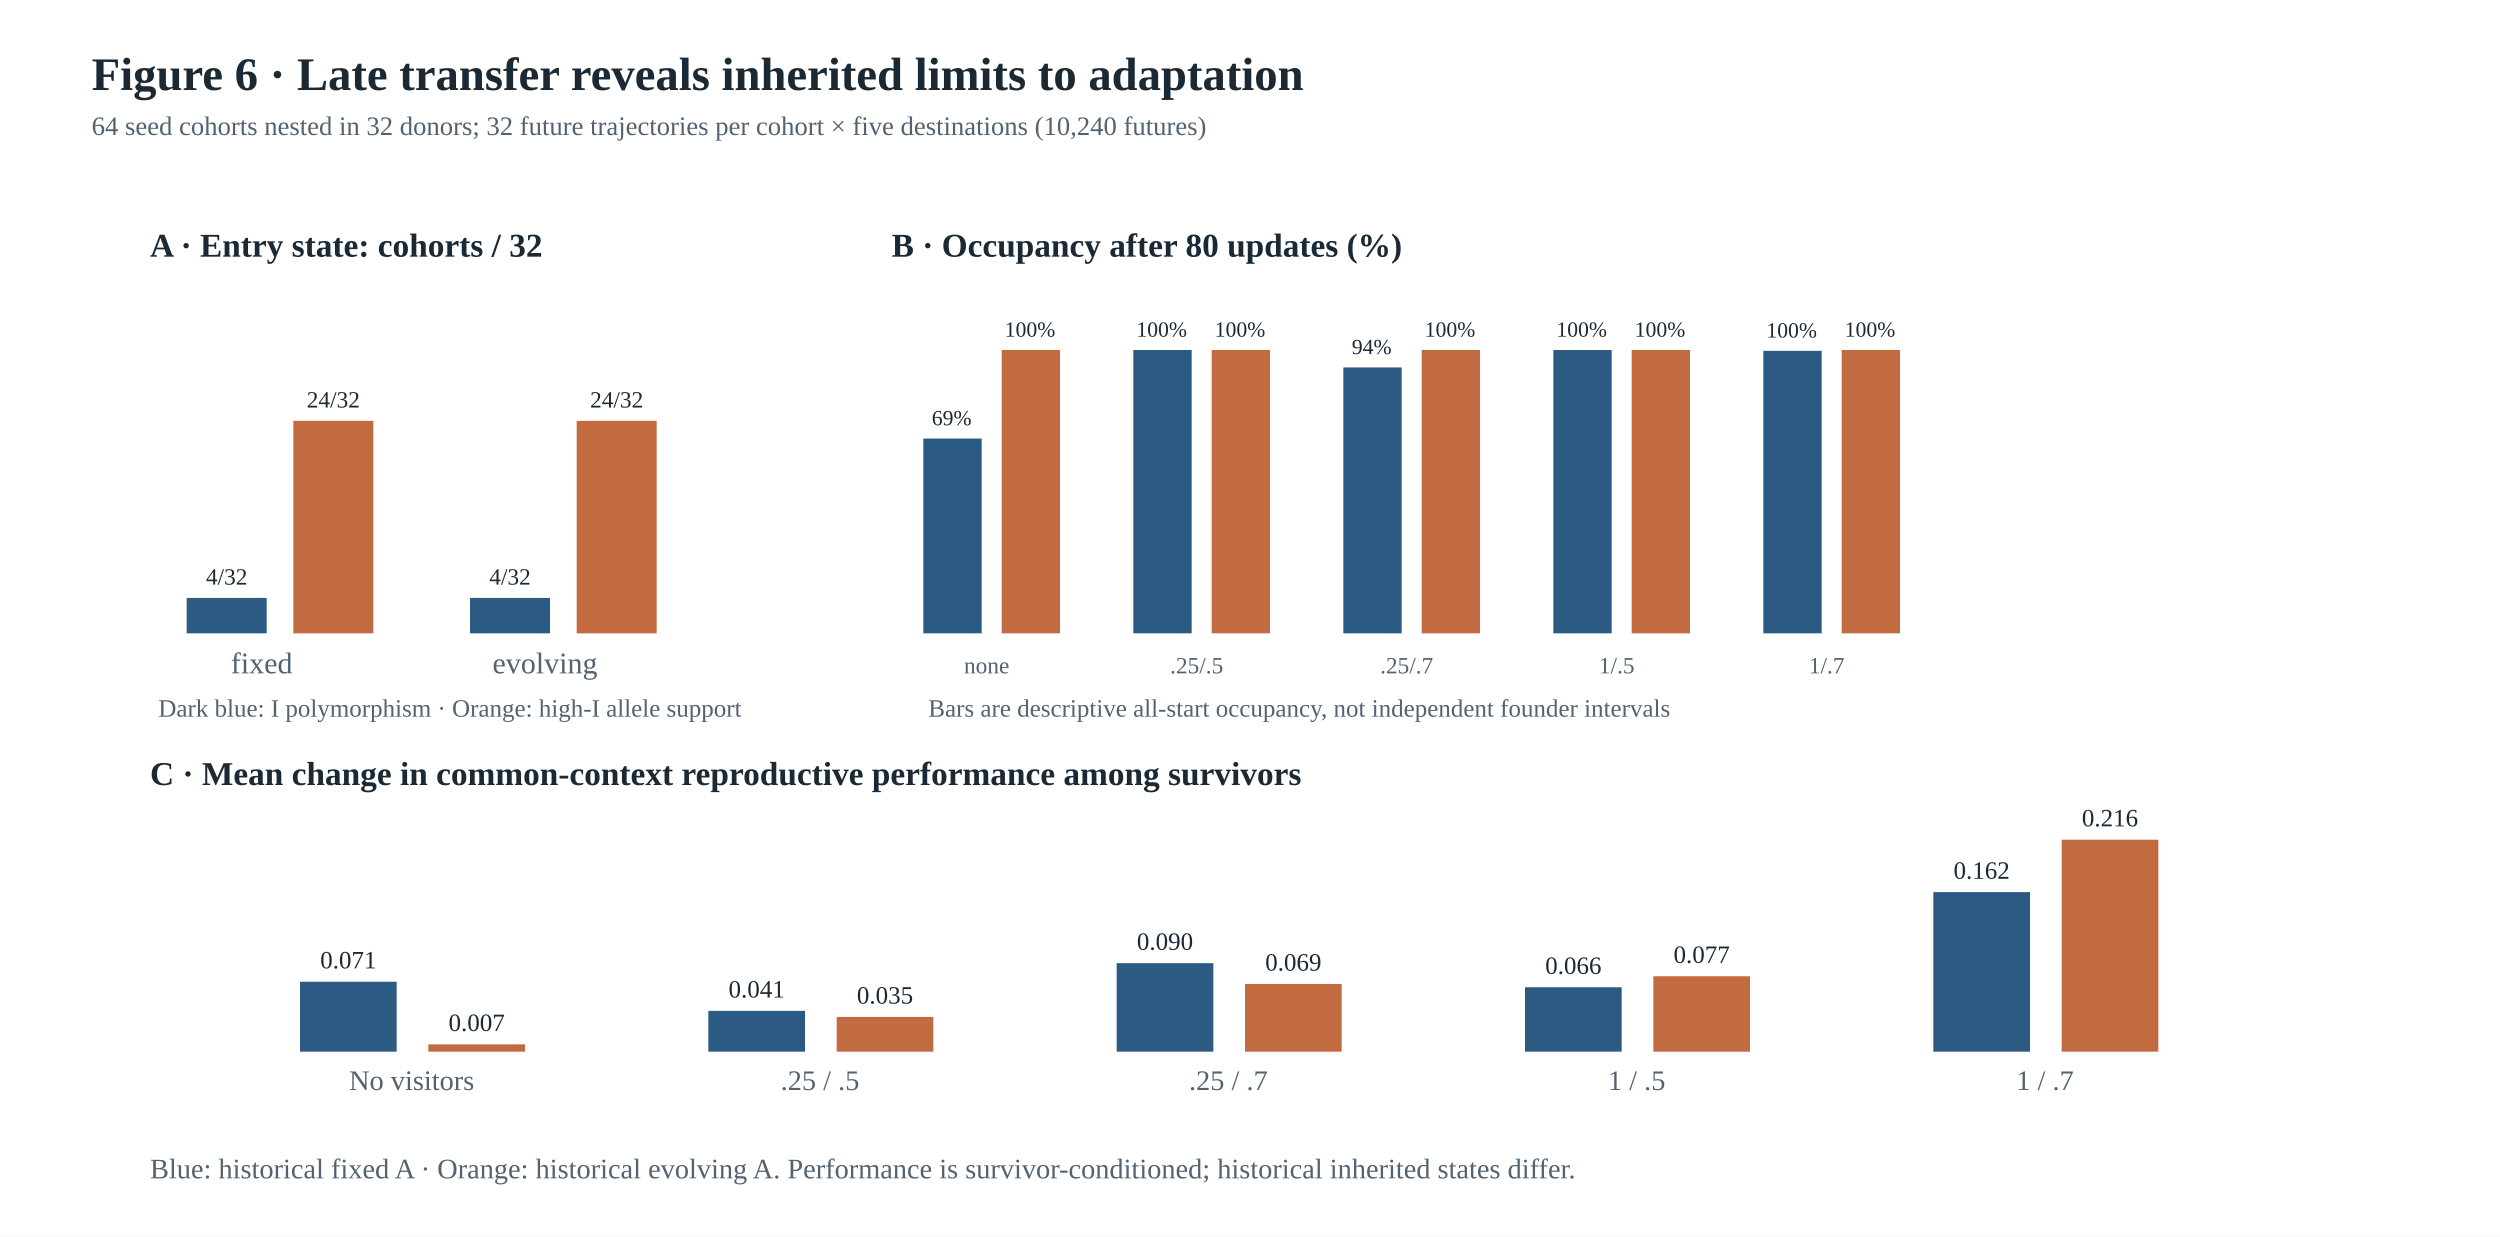
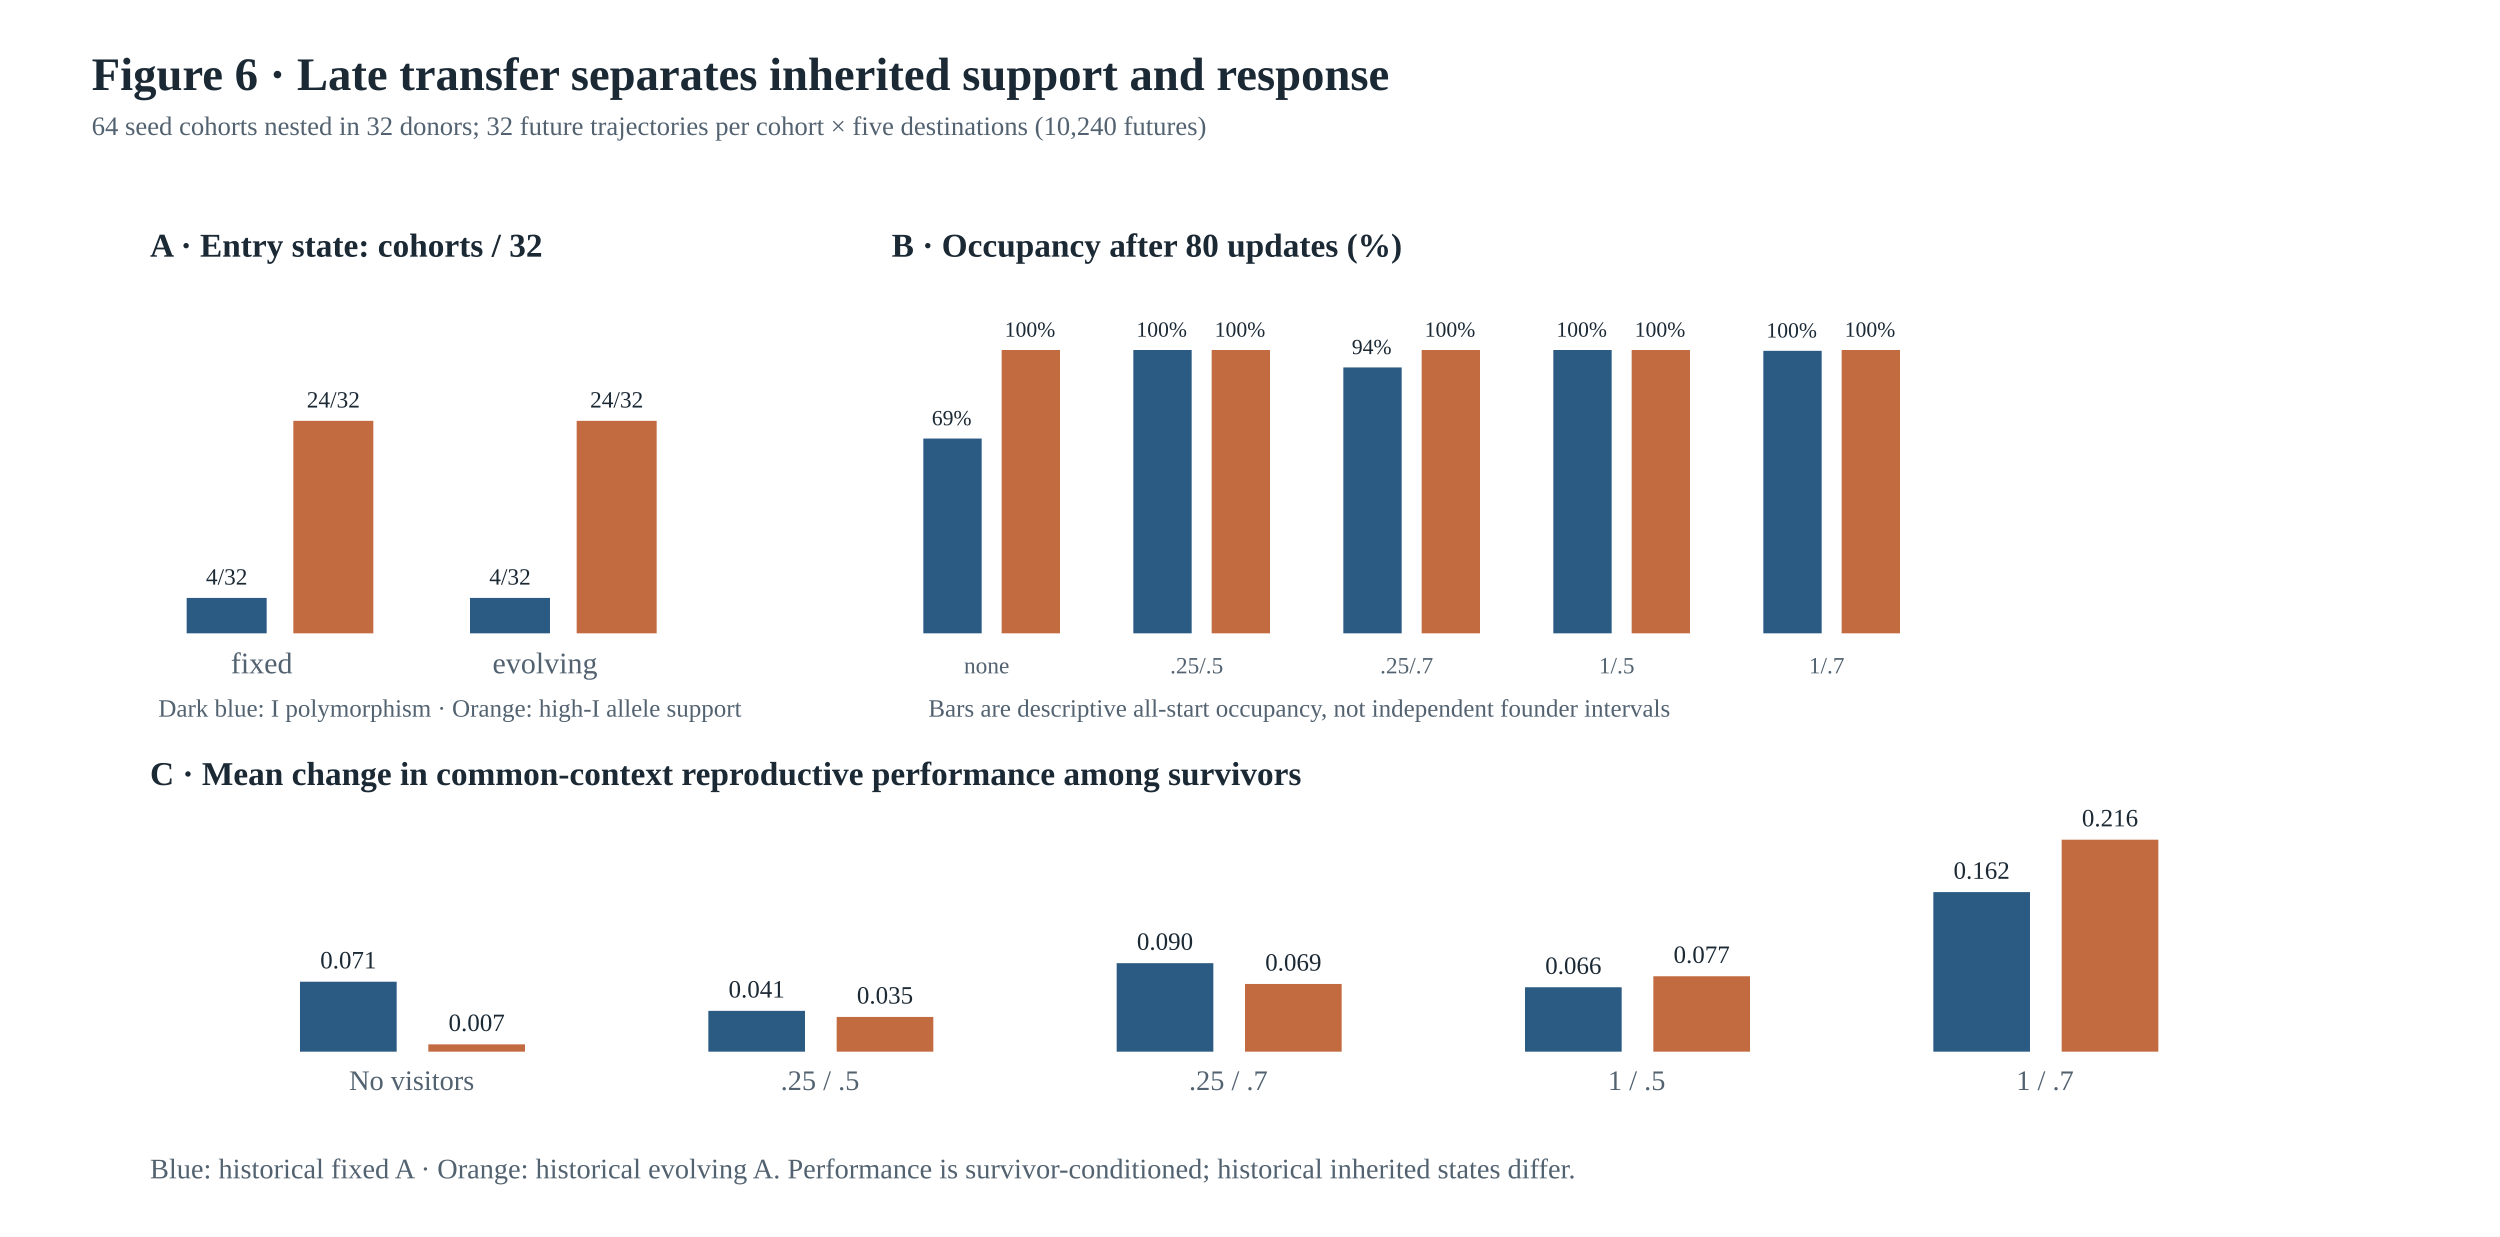
<svg xmlns="http://www.w3.org/2000/svg" width="1500" height="742" viewBox="0 0 1500 742" role="img">
  <rect x="0" y="0" width="1500" height="742" fill="#ffffff" />
-   <text x="55" y="54" font-size="28" text-anchor="start" fill="#1b2935" font-weight="bold">Figure 6 · Late transfer reveals inherited limits to adaptation</text>
+   <text x="55" y="54" font-size="28" text-anchor="start" fill="#1b2935" font-weight="bold">Figure 6 · Late transfer separates inherited support and response</text>
  <text x="55" y="81" font-size="16" text-anchor="start" fill="#526270" font-weight="normal">64 seed cohorts nested in 32 donors; 32 future trajectories per cohort × five destinations (10,240 futures)</text>
  <text x="90" y="154" font-size="20" text-anchor="start" fill="#1b2935" font-weight="bold">A · Entry state: cohorts / 32</text>
  <rect x="112" y="358.75" width="48" height="21.25" fill="#2b5a83" data-kind="entry" data-policy="fixed" data-metric="polymI" data-count="4" />
  <text x="136" y="350.75" font-size="14" text-anchor="middle" fill="#1b2935" font-weight="normal">4/32</text>
  <rect x="176" y="252.5" width="48" height="127.5" fill="#c36b40" data-kind="entry" data-policy="fixed" data-metric="supportI" data-count="24" />
  <text x="200" y="244.5" font-size="14" text-anchor="middle" fill="#1b2935" font-weight="normal">24/32</text>
  <text x="157" y="404" font-size="18" text-anchor="middle" fill="#526270" font-weight="normal">fixed</text>
  <rect x="282" y="358.75" width="48" height="21.25" fill="#2b5a83" data-kind="entry" data-policy="evolving" data-metric="polymI" data-count="4" />
  <text x="306" y="350.75" font-size="14" text-anchor="middle" fill="#1b2935" font-weight="normal">4/32</text>
  <rect x="346" y="252.5" width="48" height="127.5" fill="#c36b40" data-kind="entry" data-policy="evolving" data-metric="supportI" data-count="24" />
  <text x="370" y="244.5" font-size="14" text-anchor="middle" fill="#1b2935" font-weight="normal">24/32</text>
  <text x="327" y="404" font-size="18" text-anchor="middle" fill="#526270" font-weight="normal">evolving</text>
  <text x="95" y="430" font-size="15" text-anchor="start" fill="#526270" font-weight="normal">Dark blue: I polymorphism  ·  Orange: high-I allele support</text>
  <text x="535" y="154" font-size="20" text-anchor="start" fill="#1b2935" font-weight="bold">B · Occupancy after 80 updates (%)</text>
  <rect x="554" y="263.125" width="35" height="116.875" fill="#2b5a83" data-kind="transfer-survival" data-policy="fixed" data-destination="0" data-count="704" data-denom="1024" />
  <text x="571" y="255.125" font-size="13" text-anchor="middle" fill="#1b2935" font-weight="normal">69%</text>
  <rect x="601" y="210" width="35" height="170" fill="#c36b40" data-kind="transfer-survival" data-policy="evolving" data-destination="0" data-count="1024" data-denom="1024" />
  <text x="618" y="202" font-size="13" text-anchor="middle" fill="#1b2935" font-weight="normal">100%</text>
  <text x="592" y="404" font-size="14" text-anchor="middle" fill="#526270" font-weight="normal">none</text>
  <rect x="680" y="210" width="35" height="170" fill="#2b5a83" data-kind="transfer-survival" data-policy="fixed" data-destination="1" data-count="1024" data-denom="1024" />
  <text x="697" y="202" font-size="13" text-anchor="middle" fill="#1b2935" font-weight="normal">100%</text>
  <rect x="727" y="210" width="35" height="170" fill="#c36b40" data-kind="transfer-survival" data-policy="evolving" data-destination="1" data-count="1024" data-denom="1024" />
  <text x="744" y="202" font-size="13" text-anchor="middle" fill="#1b2935" font-weight="normal">100%</text>
  <text x="718" y="404" font-size="14" text-anchor="middle" fill="#526270" font-weight="normal">.25/.5</text>
  <rect x="806" y="220.459" width="35" height="159.541" fill="#2b5a83" data-kind="transfer-survival" data-policy="fixed" data-destination="2" data-count="961" data-denom="1024" />
  <text x="823" y="212.459" font-size="13" text-anchor="middle" fill="#1b2935" font-weight="normal">94%</text>
  <rect x="853" y="210" width="35" height="170" fill="#c36b40" data-kind="transfer-survival" data-policy="evolving" data-destination="2" data-count="1024" data-denom="1024" />
  <text x="870" y="202" font-size="13" text-anchor="middle" fill="#1b2935" font-weight="normal">100%</text>
  <text x="844" y="404" font-size="14" text-anchor="middle" fill="#526270" font-weight="normal">.25/.7</text>
  <rect x="932" y="210" width="35" height="170" fill="#2b5a83" data-kind="transfer-survival" data-policy="fixed" data-destination="3" data-count="1024" data-denom="1024" />
  <text x="949" y="202" font-size="13" text-anchor="middle" fill="#1b2935" font-weight="normal">100%</text>
  <rect x="979" y="210" width="35" height="170" fill="#c36b40" data-kind="transfer-survival" data-policy="evolving" data-destination="3" data-count="1024" data-denom="1024" />
  <text x="996" y="202" font-size="13" text-anchor="middle" fill="#1b2935" font-weight="normal">100%</text>
  <text x="970" y="404" font-size="14" text-anchor="middle" fill="#526270" font-weight="normal">1/.5</text>
  <rect x="1058" y="210.498" width="35" height="169.502" fill="#2b5a83" data-kind="transfer-survival" data-policy="fixed" data-destination="4" data-count="1021" data-denom="1024" />
  <text x="1075" y="202.498" font-size="13" text-anchor="middle" fill="#1b2935" font-weight="normal">100%</text>
  <rect x="1105" y="210" width="35" height="170" fill="#c36b40" data-kind="transfer-survival" data-policy="evolving" data-destination="4" data-count="1024" data-denom="1024" />
  <text x="1122" y="202" font-size="13" text-anchor="middle" fill="#1b2935" font-weight="normal">100%</text>
  <text x="1096" y="404" font-size="14" text-anchor="middle" fill="#526270" font-weight="normal">1/.7</text>
  <text x="557" y="430" font-size="15" text-anchor="start" fill="#526270" font-weight="normal">Bars are descriptive all-start occupancy, not independent founder intervals</text>
  <text x="90" y="471" font-size="20" text-anchor="start" fill="#1b2935" font-weight="bold">C · Mean change in common-context reproductive performance among survivors</text>
  <rect x="180" y="589.037" width="58" height="41.963" fill="#2b5a83" data-kind="performance" data-policy="fixed" data-destination="0" data-value="0.07112450620039307" data-survivors="704" />
  <text x="209" y="581.037" font-size="15" text-anchor="middle" fill="#1b2935" font-weight="normal">0.071</text>
  <rect x="257" y="626.61" width="58" height="4.39" fill="#c36b40" data-kind="performance" data-policy="evolving" data-destination="0" data-value="0.007440480970814467" data-survivors="1024" />
  <text x="286" y="618.61" font-size="15" text-anchor="middle" fill="#1b2935" font-weight="normal">0.007</text>
  <text x="247" y="654" font-size="17" text-anchor="middle" fill="#526270" font-weight="normal">No visitors</text>
  <rect x="425" y="606.519" width="58" height="24.481" fill="#2b5a83" data-kind="performance" data-policy="fixed" data-destination="1" data-value="0.04149374705219648" data-survivors="1024" />
  <text x="454" y="598.519" font-size="15" text-anchor="middle" fill="#1b2935" font-weight="normal">0.041</text>
  <rect x="502" y="610.16" width="58" height="20.84" fill="#c36b40" data-kind="performance" data-policy="evolving" data-destination="1" data-value="0.035322236977441246" data-survivors="1024" />
  <text x="531" y="602.16" font-size="15" text-anchor="middle" fill="#1b2935" font-weight="normal">0.035</text>
  <text x="492" y="654" font-size="17" text-anchor="middle" fill="#526270" font-weight="normal">.25 / .5</text>
  <rect x="670" y="577.905" width="58" height="53.095" fill="#2b5a83" data-kind="performance" data-policy="fixed" data-destination="2" data-value="0.0899922723560636" data-survivors="961" />
  <text x="699" y="569.905" font-size="15" text-anchor="middle" fill="#1b2935" font-weight="normal">0.090</text>
  <rect x="747" y="590.374" width="58" height="40.626" fill="#c36b40" data-kind="performance" data-policy="evolving" data-destination="2" data-value="0.06885689472701821" data-survivors="1024" />
  <text x="776" y="582.374" font-size="15" text-anchor="middle" fill="#1b2935" font-weight="normal">0.069</text>
  <text x="737" y="654" font-size="17" text-anchor="middle" fill="#526270" font-weight="normal">.25 / .7</text>
  <rect x="915" y="592.351" width="58" height="38.649" fill="#2b5a83" data-kind="performance" data-policy="fixed" data-destination="3" data-value="0.06550702223709486" data-survivors="1024" />
  <text x="944" y="584.351" font-size="15" text-anchor="middle" fill="#1b2935" font-weight="normal">0.066</text>
  <rect x="992" y="585.752" width="58" height="45.248" fill="#c36b40" data-kind="performance" data-policy="evolving" data-destination="3" data-value="0.0766908608615673" data-survivors="1024" />
  <text x="1021" y="577.752" font-size="15" text-anchor="middle" fill="#1b2935" font-weight="normal">0.077</text>
  <text x="982" y="654" font-size="17" text-anchor="middle" fill="#526270" font-weight="normal">1 / .5</text>
  <rect x="1160" y="535.262" width="58" height="95.738" fill="#2b5a83" data-kind="performance" data-policy="fixed" data-destination="4" data-value="0.16226750532419917" data-survivors="1021" />
  <text x="1189" y="527.262" font-size="15" text-anchor="middle" fill="#1b2935" font-weight="normal">0.162</text>
  <rect x="1237" y="503.817" width="58" height="127.183" fill="#c36b40" data-kind="performance" data-policy="evolving" data-destination="4" data-value="0.2155638381846553" data-survivors="1024" />
  <text x="1266" y="495.817" font-size="15" text-anchor="middle" fill="#1b2935" font-weight="normal">0.216</text>
  <text x="1227" y="654" font-size="17" text-anchor="middle" fill="#526270" font-weight="normal">1 / .7</text>
  <text x="90" y="707" font-size="17" text-anchor="start" fill="#526270" font-weight="normal">Blue: historical fixed A  ·  Orange: historical evolving A. Performance is survivor-conditioned; historical inherited states differ.</text>
</svg>
